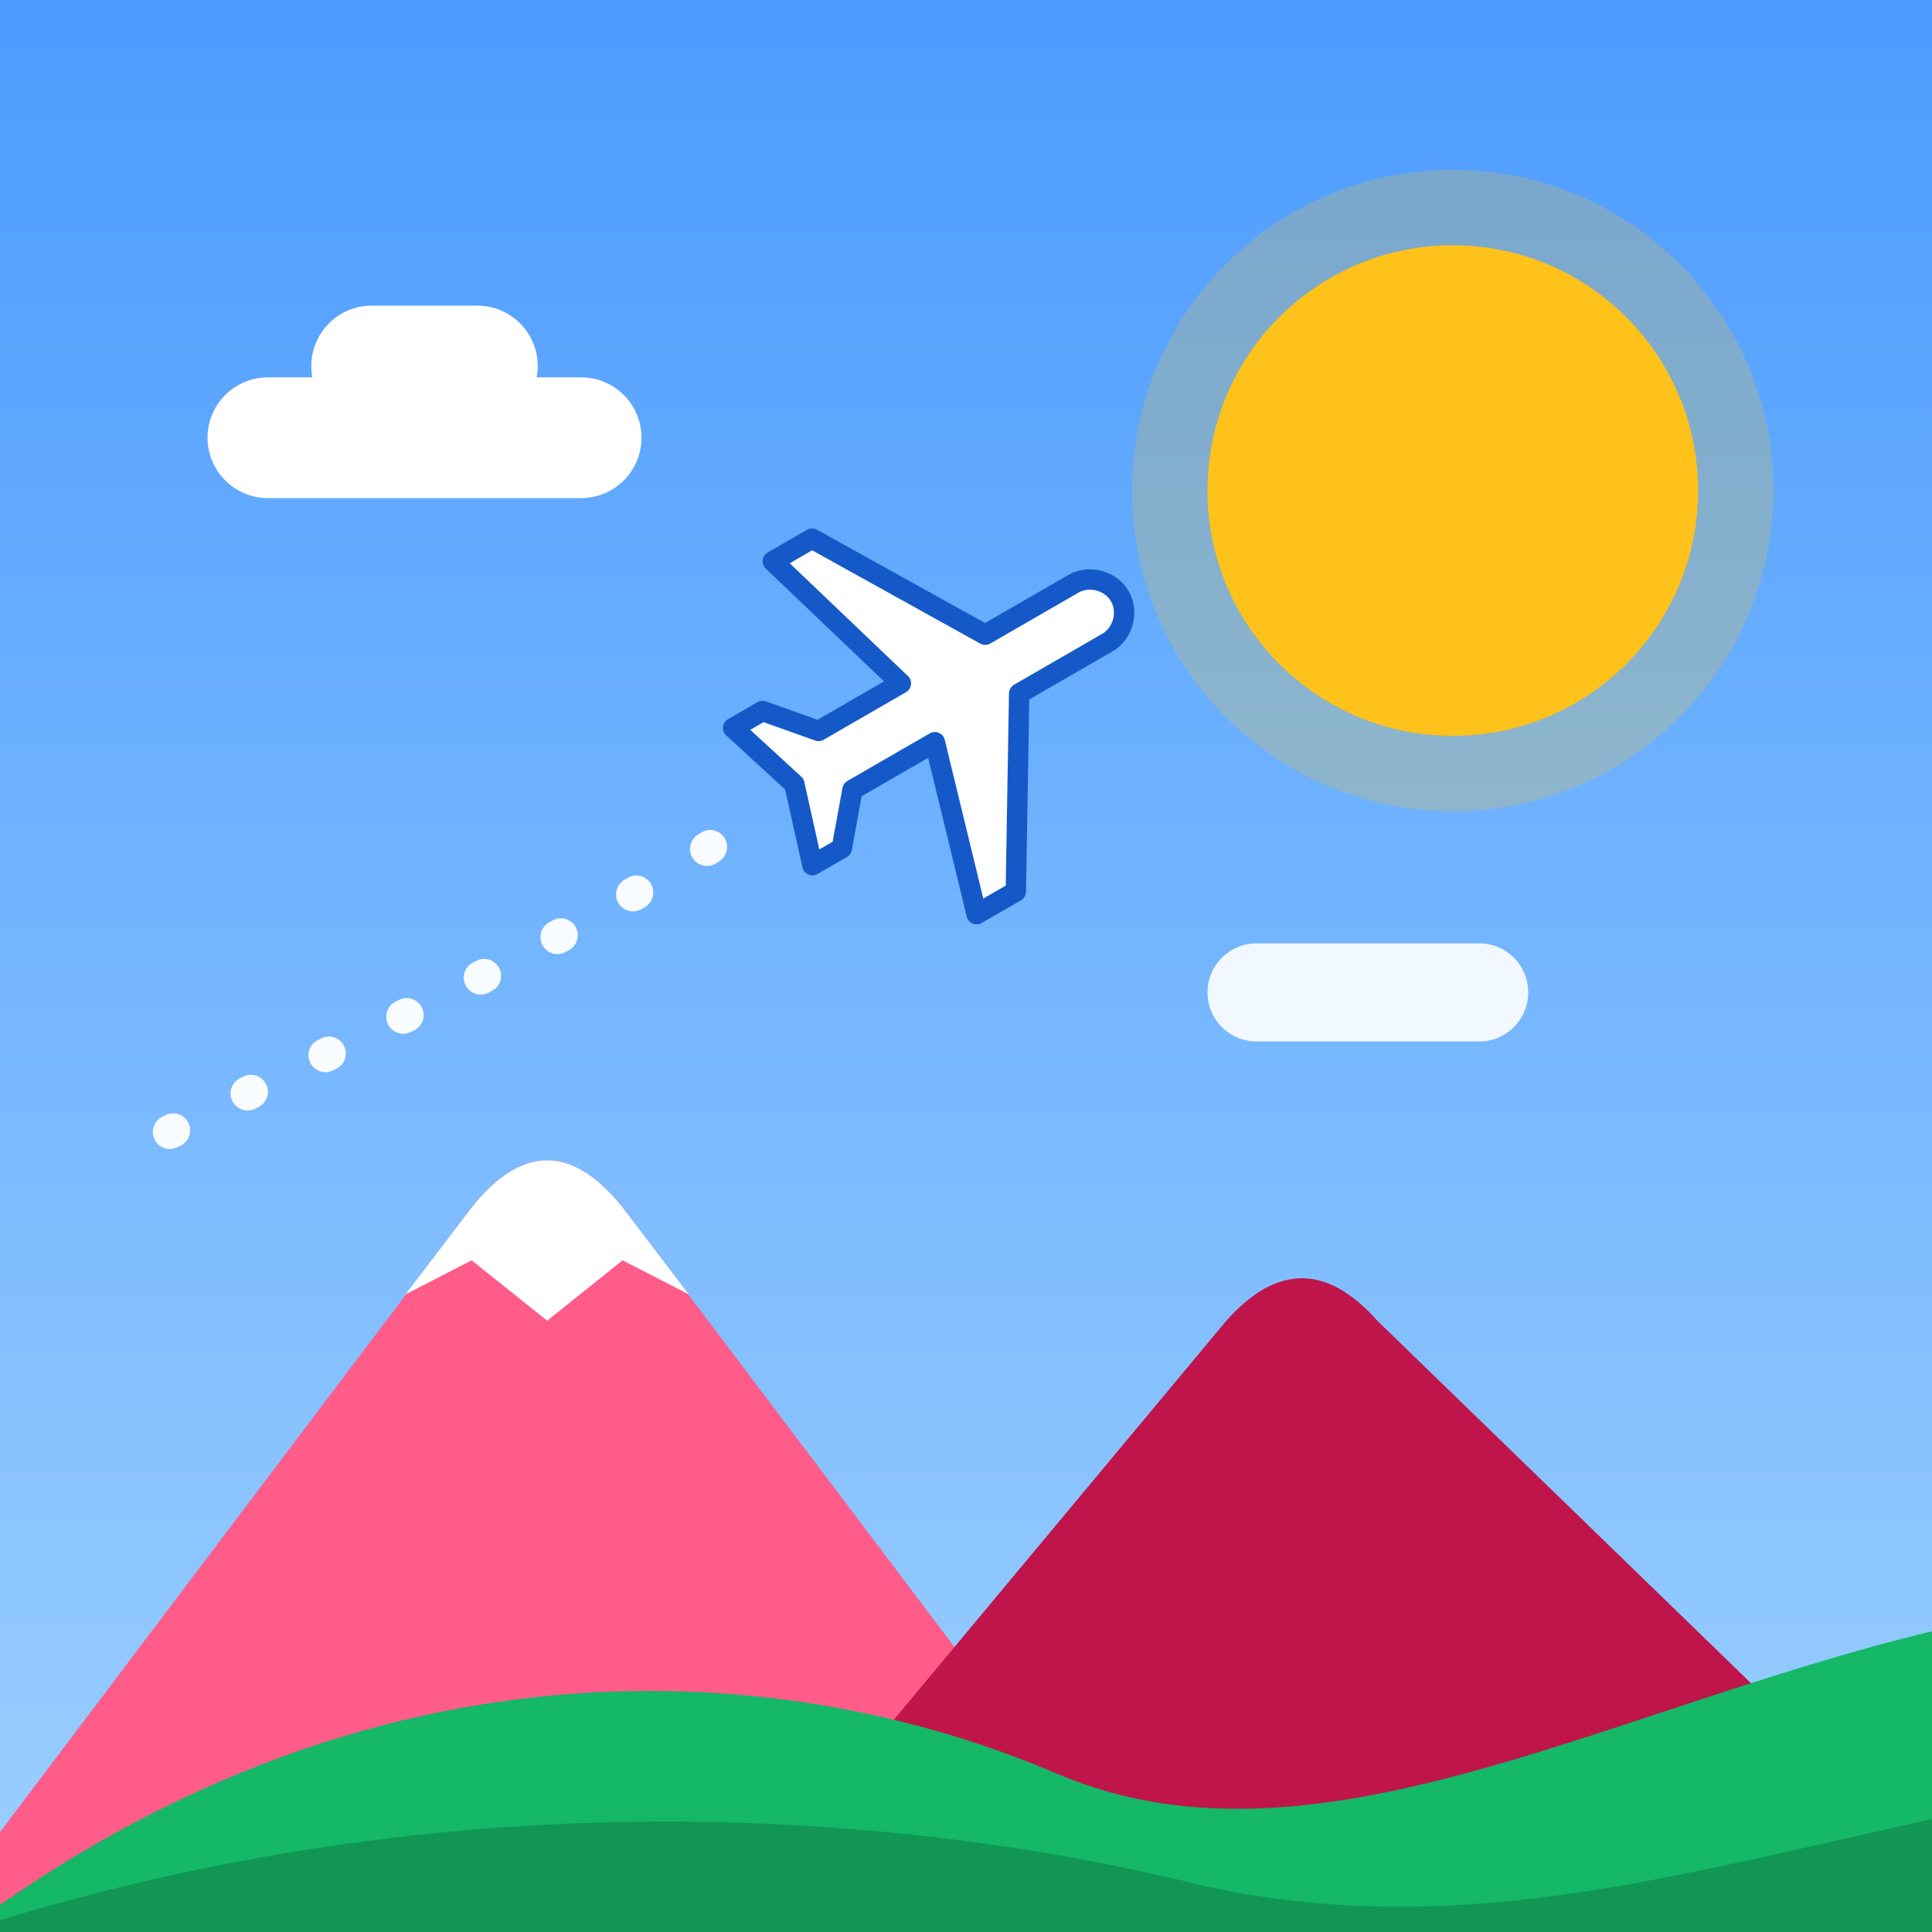
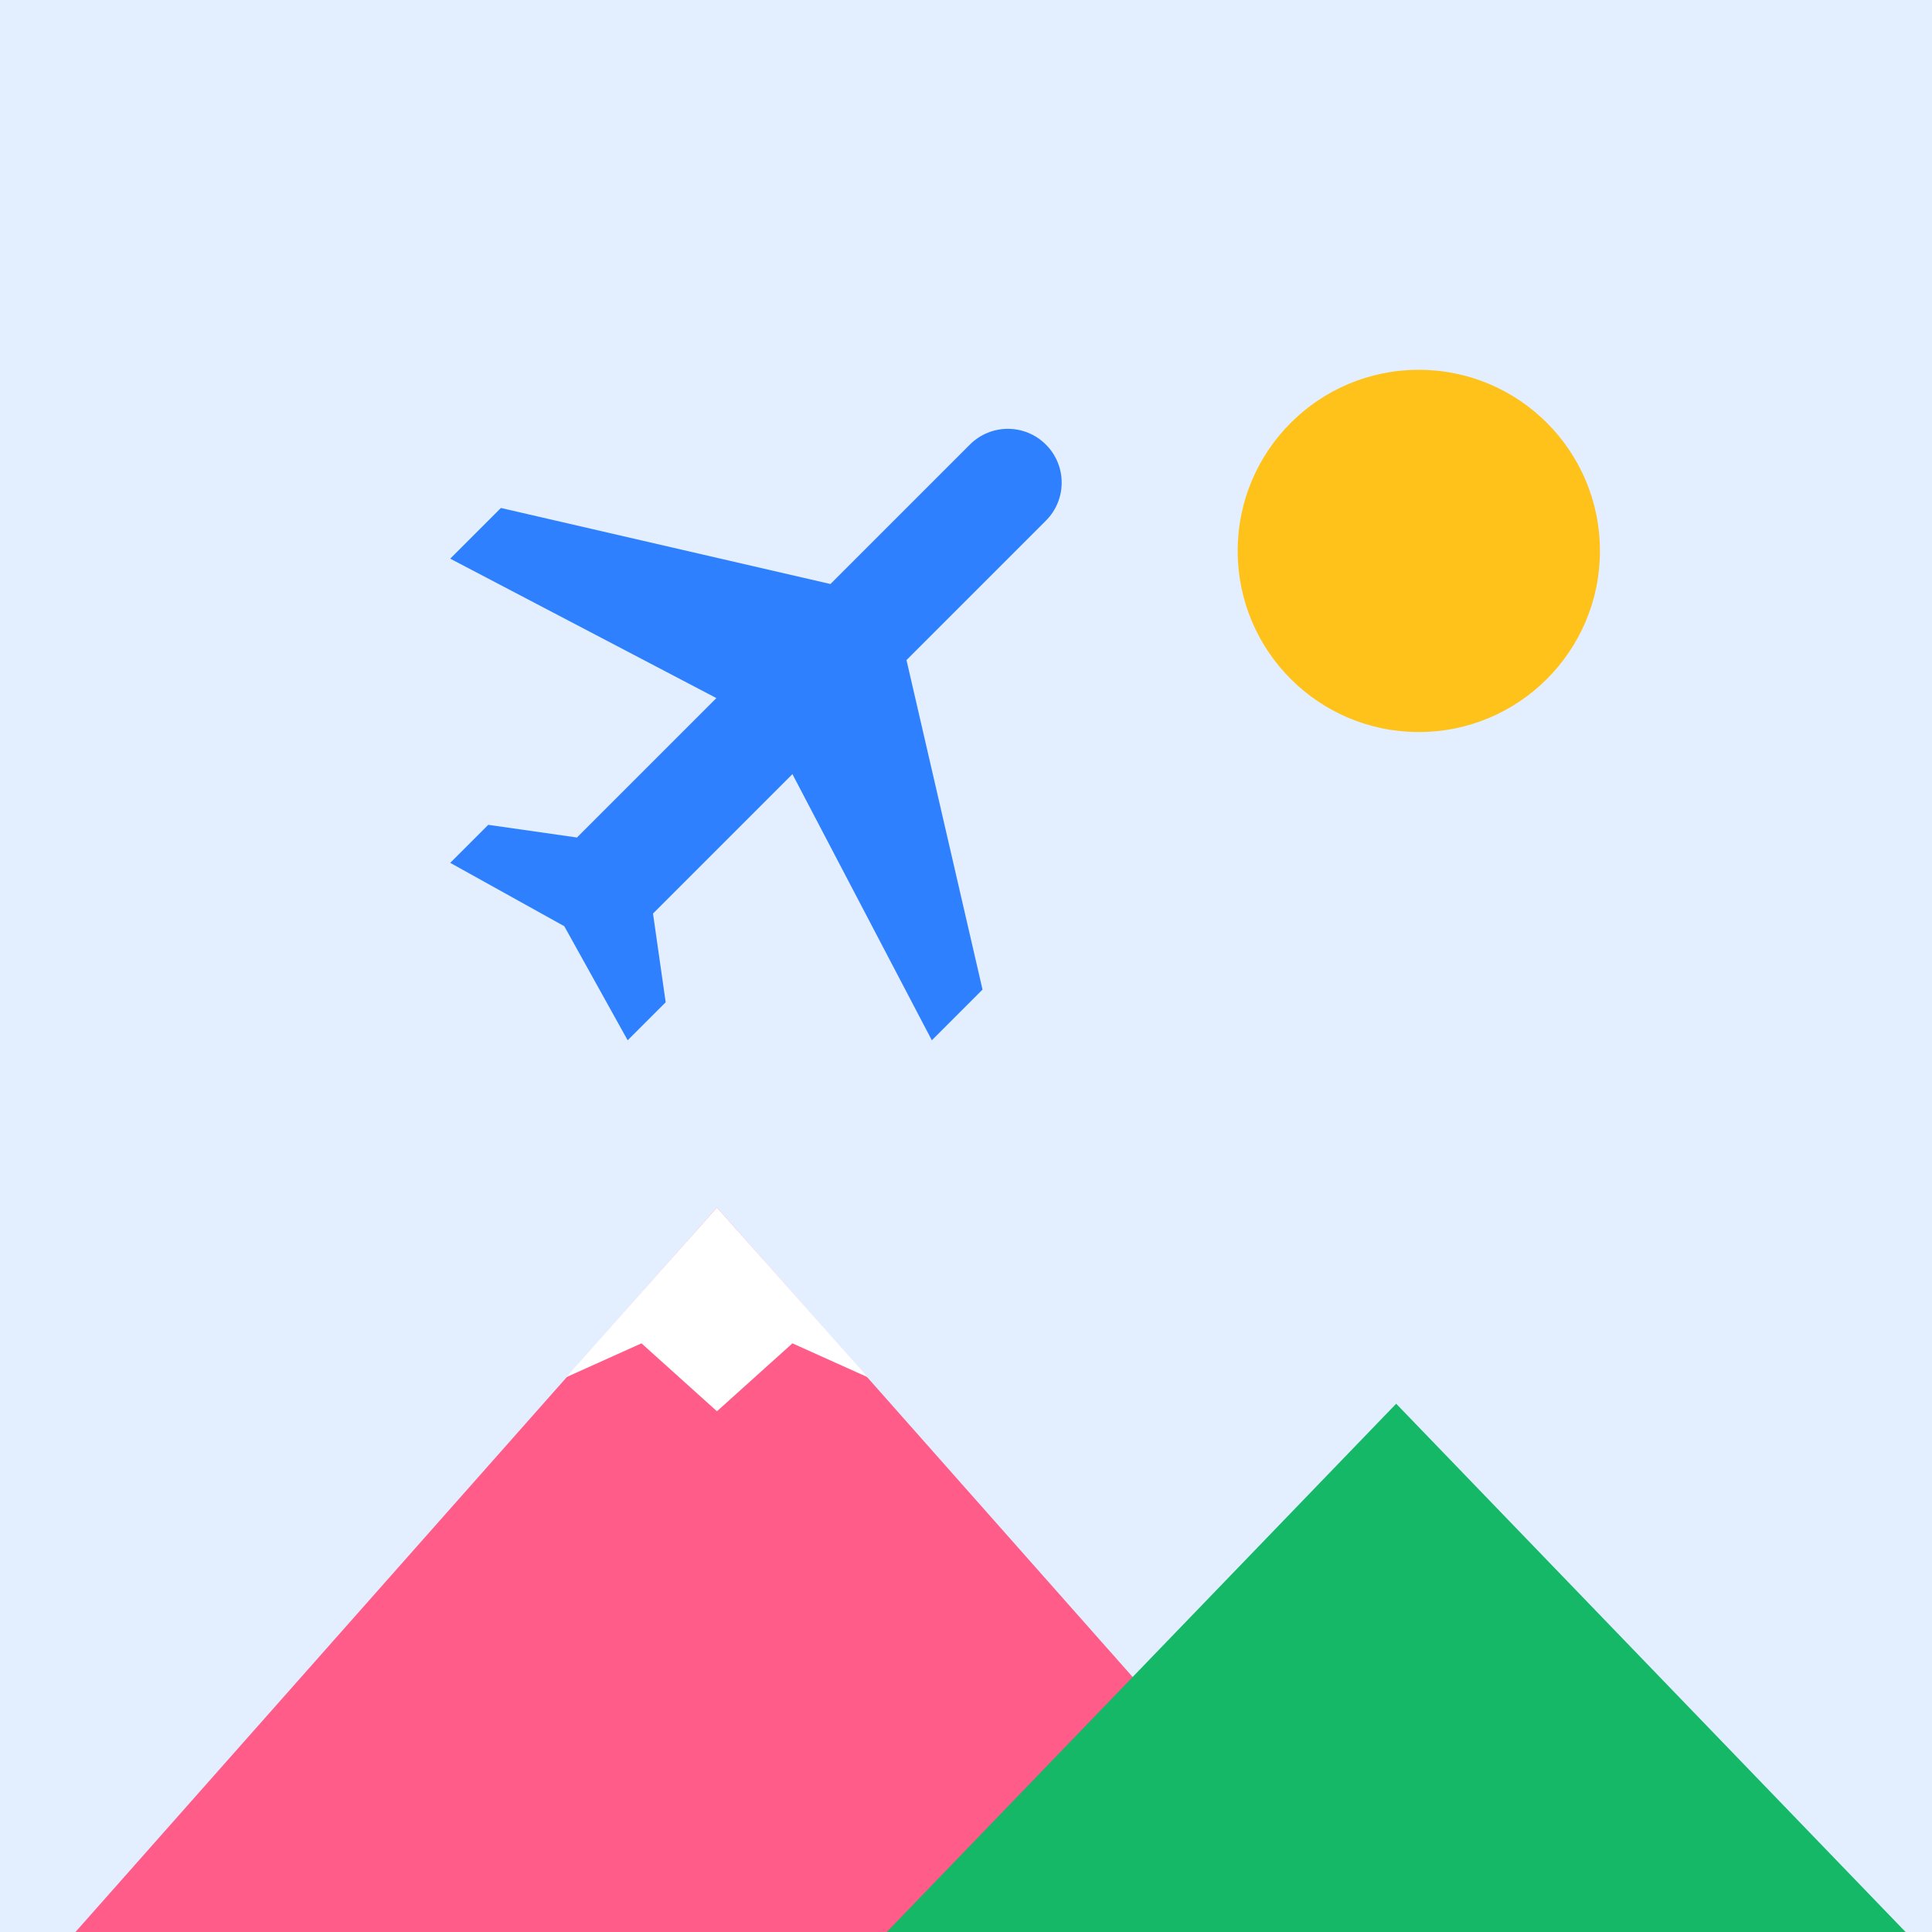
<svg xmlns="http://www.w3.org/2000/svg" viewBox="0 0 1024 1024">
-   <defs>
-     <linearGradient id="sky" x1="0" y1="0" x2="0" y2="1">
-       <stop offset="0" stop-color="#4C9BFF" />
-       <stop offset="1" stop-color="#9DD0FF" />
-     </linearGradient>
-   </defs>
-   <rect width="1024" height="1024" fill="url(#sky)" />
-   <circle cx="770" cy="260" r="130" fill="#FFC21A" />
-   <circle cx="770" cy="260" r="170" fill="#FFC21A" opacity=".22" />
-   <g fill="#FFFFFF">
-     <rect x="110" y="200" width="230" height="64" rx="32" />
-     <rect x="165" y="162" width="120" height="64" rx="32" />
-     <rect x="640" y="500" width="170" height="52" rx="26" opacity=".9" />
+   <rect width="1024" height="1024" fill="#E3EEFF" />
+   <circle cx="752" cy="292" r="96" fill="#FFC21A" />
+   <path d="M40 1024 L380 640 L720 1024 Z" fill="#FF5C8A" />
+   <path d="M300 730 L380 640 L460 730 L420 712 L380 748 L340 712 Z" fill="#FFFFFF" />
+   <path d="M470 1024 L740 744 L1010 1024 Z" fill="#14B866" />
+   <g transform="translate(420 370) rotate(45) scale(19) translate(-11.5 -12)" fill="#2F80FF">
+     <path d="M21 16v-2l-8-5V3.5c0-.83-.67-1.5-1.5-1.5S10 2.67 10 3.5V9l-8 5v2l8-2.5V19l-2 1.5V22l3.5-1 3.5 1v-1.5L13 19v-5.5l8 2.5z" />
  </g>
-   <path d="M90 600 C 210 540, 300 500, 390 440" fill="none" stroke="#FFFFFF" stroke-width="18" stroke-linecap="round" stroke-dasharray="2 44" opacity=".95" />
-   <g transform="translate(500 370) rotate(-30) scale(12) translate(-12 -12)" fill="#FFFFFF" stroke="#1559C9" stroke-width=".9" stroke-linejoin="round">
-     <path d="M21 12c0-.8-.7-1.5-1.5-1.5H15L10.5 3H8.5l2.2 7.5H6.5L4.8 8.5H3.3l1.1 3.5-1.1 3.5h1.5l1.7-2h4.2L8.5 21h2l4.5-7.5h4.5c.8 0 1.5-.7 1.5-1.5z" />
-   </g>
-   <path d="M-40 1024 L250 640 Q290 590 330 640 L620 1024 Z" fill="#FF5C8A" />
-   <path d="M215 686 L250 640 Q290 590 330 640 L365 686 L330 668 L290 700 L250 668 Z" fill="#FFFFFF" />
-   <path d="M380 1024 L650 700 Q690 655 730 700 L1064 1024 Z" fill="#C0154A" />
-   <path d="M-20 1024 C 200 860, 420 880, 560 940 C 700 1000, 860 900, 1044 860 L1044 1024 Z" fill="#14B866" />
-   <path d="M-20 1024 C 240 940, 480 960, 640 1000 C 780 1030, 900 990, 1044 960 L1044 1024 Z" fill="#0E7A45" opacity=".55" />
</svg>
